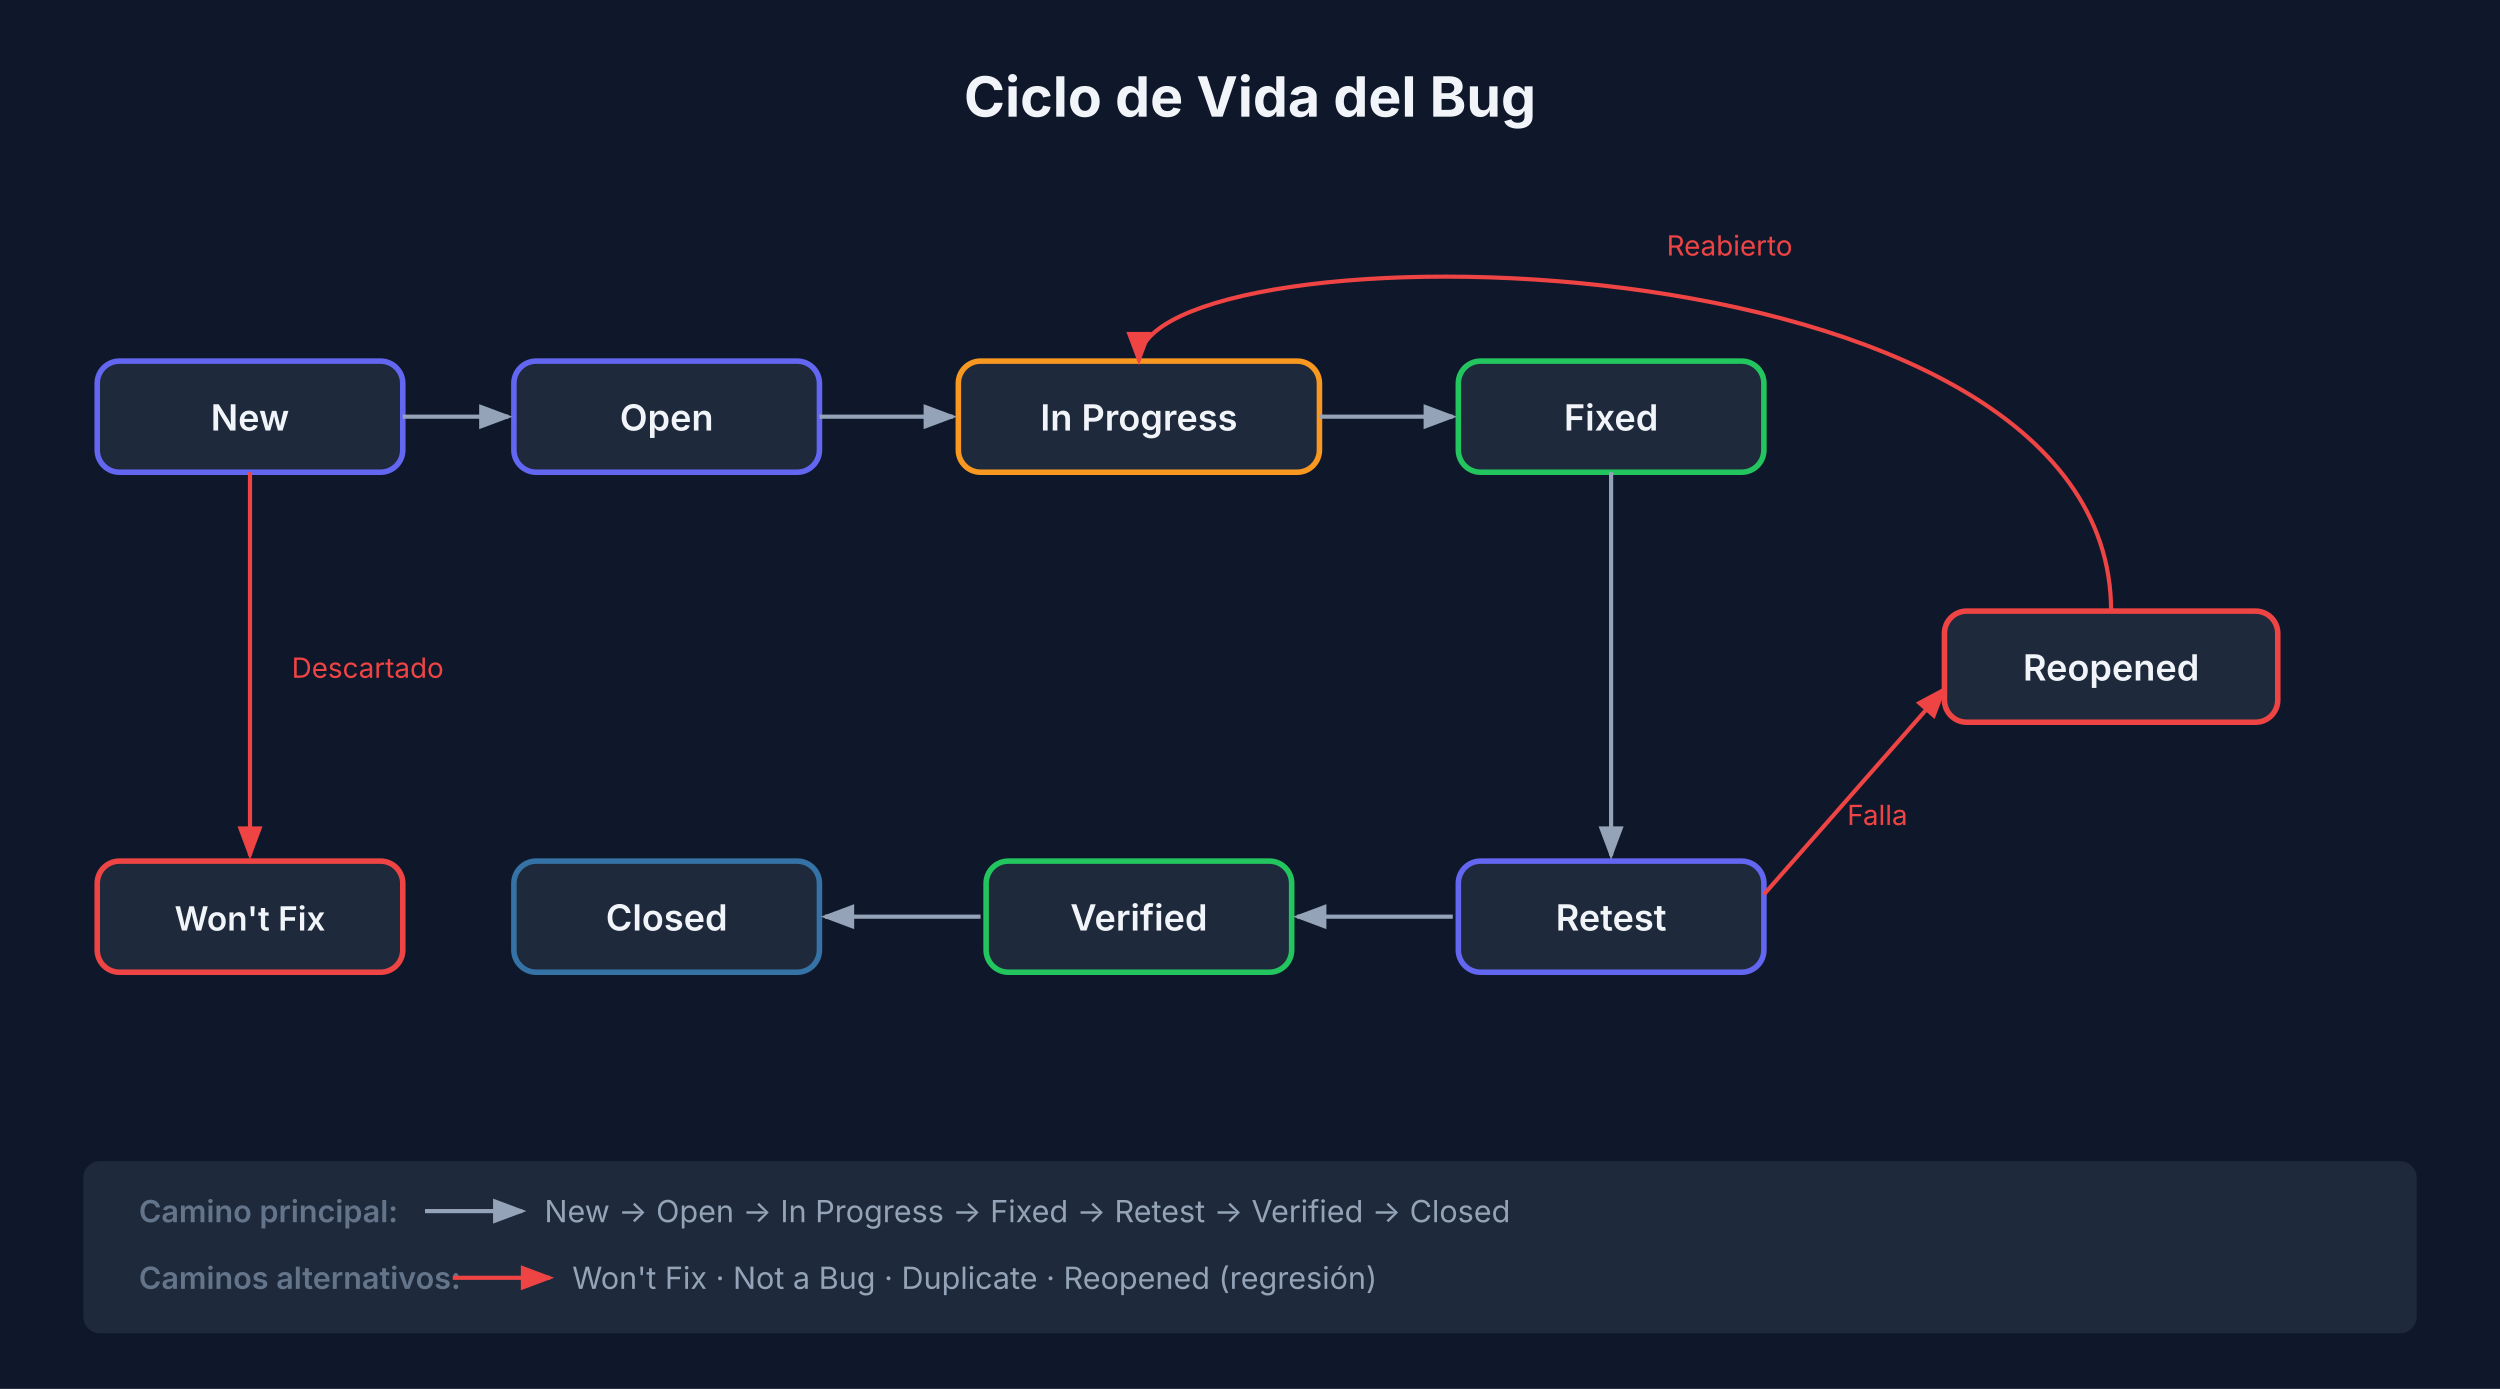
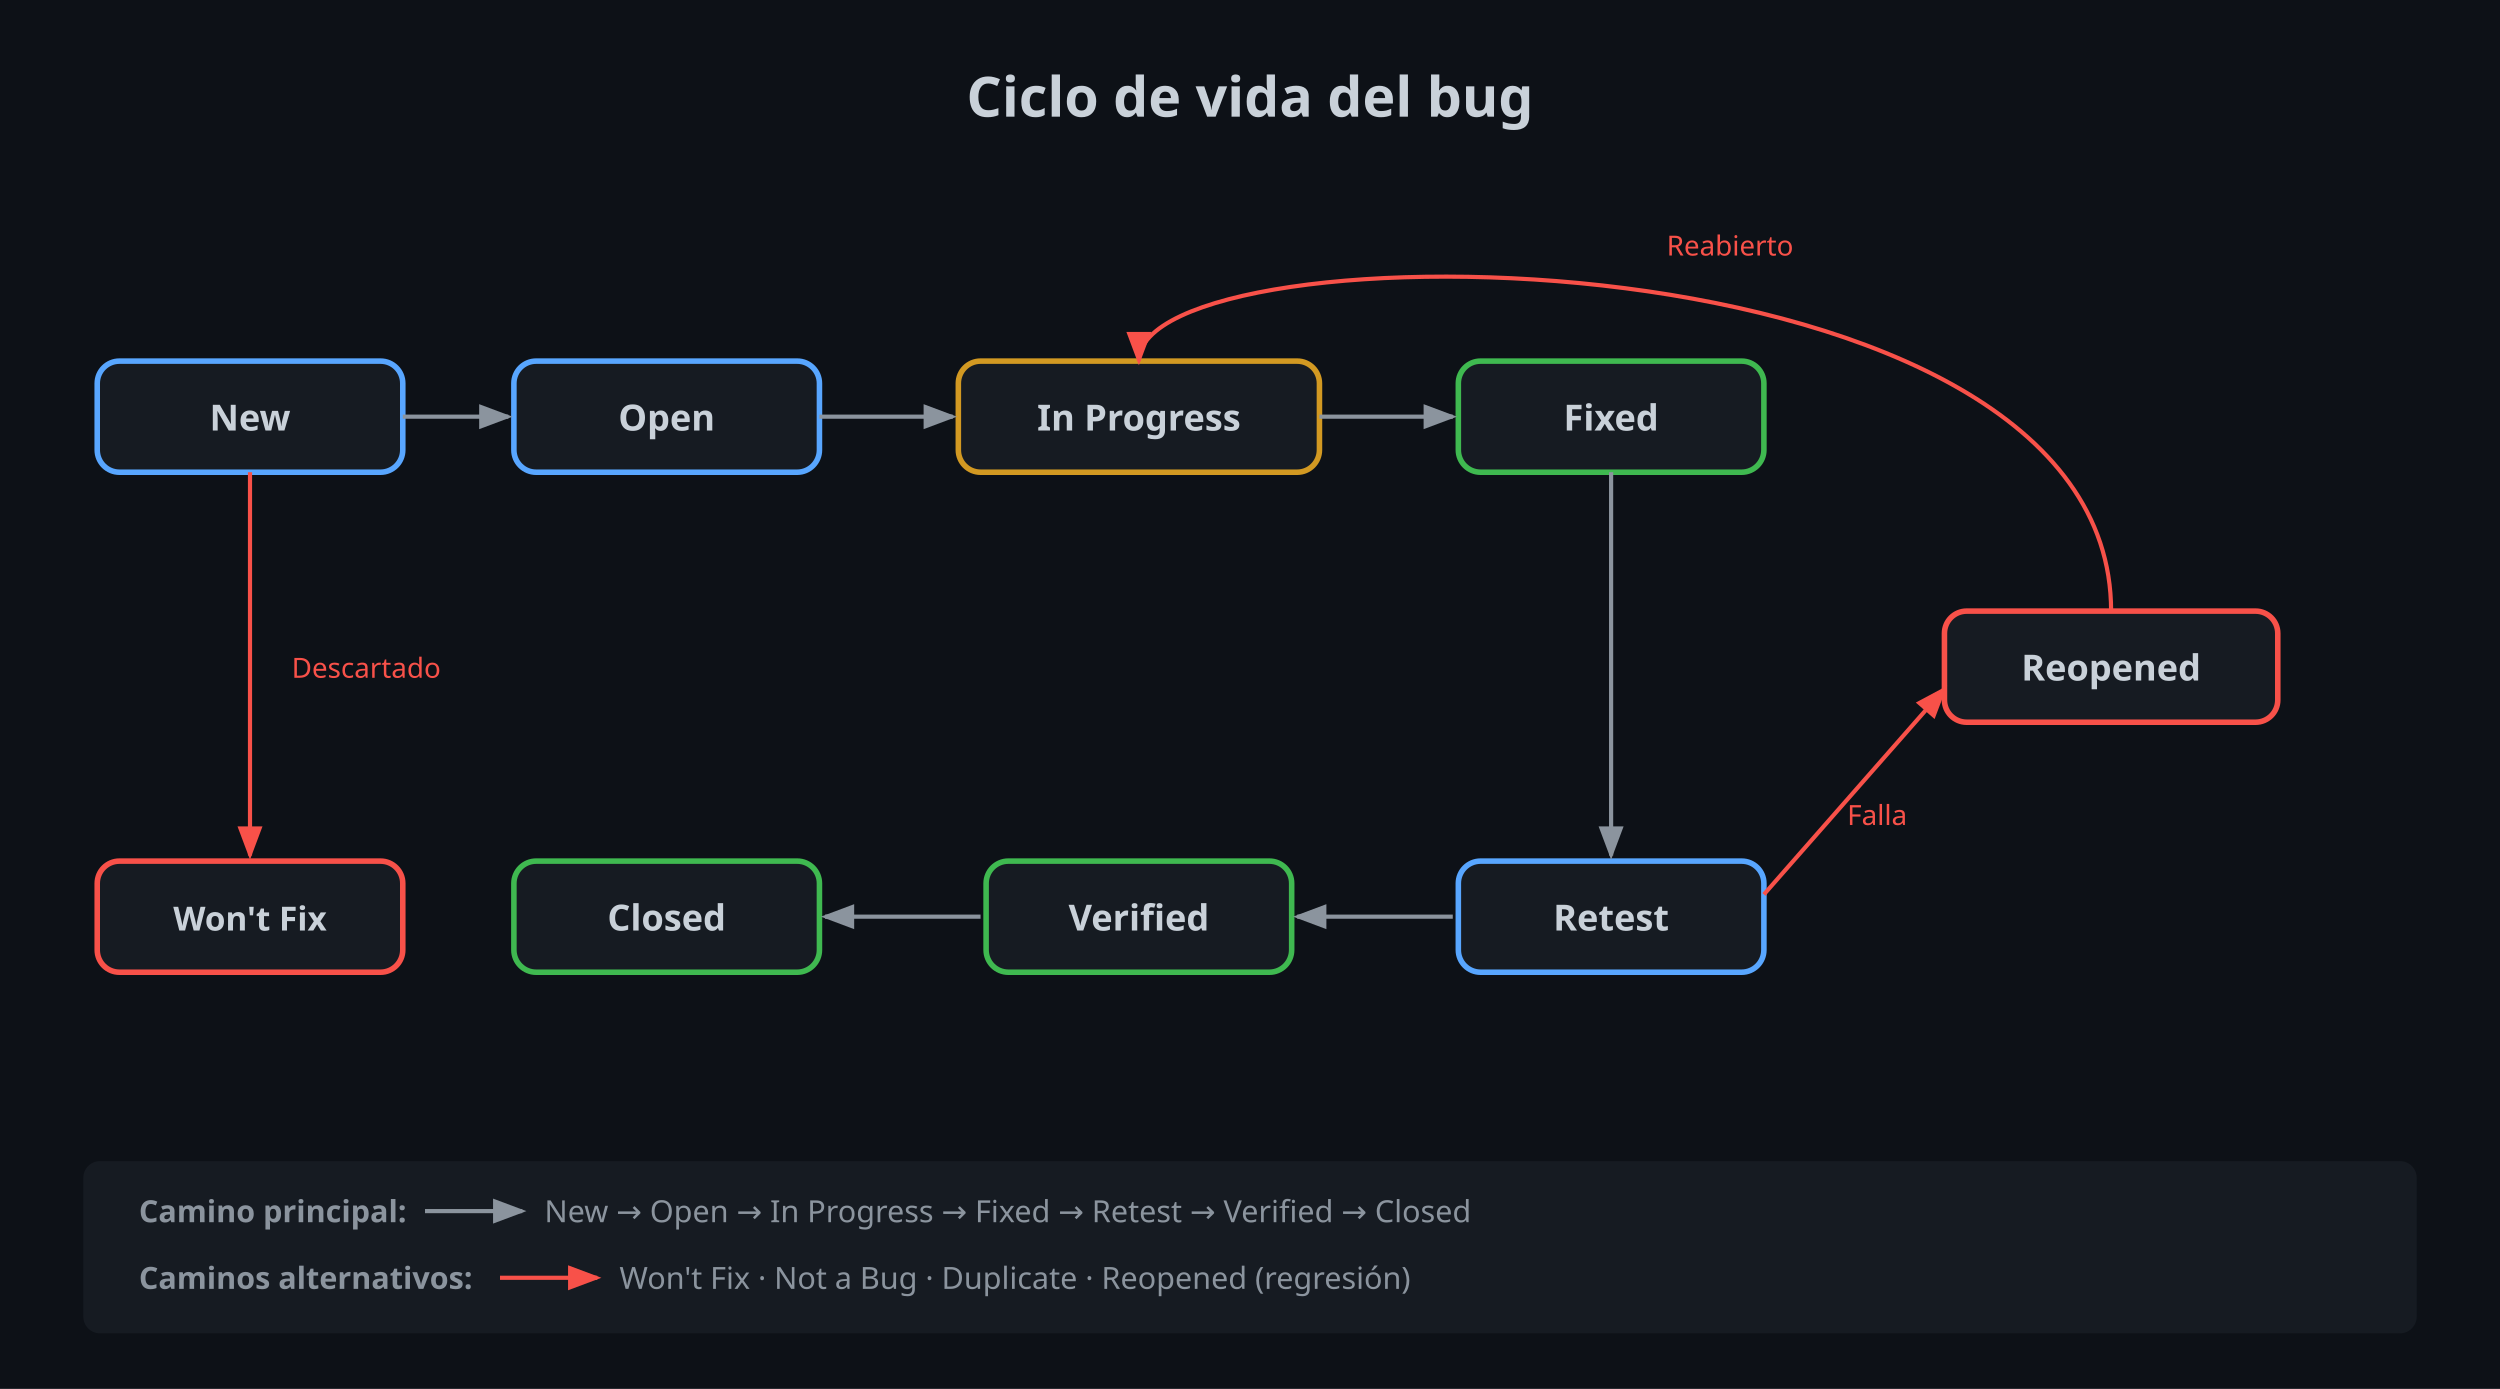
- <svg xmlns="http://www.w3.org/2000/svg" viewBox="0 0 900 500" width="900" height="500" font-family="system-ui, -apple-system, 'Segoe UI', sans-serif">
+ <svg xmlns="http://www.w3.org/2000/svg" viewBox="0 0 900 500" width="900" height="500" font-family="sans-serif">
  <defs>
    <marker id="ah" markerWidth="8" markerHeight="6" refX="7" refY="3" orient="auto">
-       <polygon points="0 0, 8 3, 0 6" fill="#94a3b8" />
+       <polygon points="0 0, 8 3, 0 6" fill="#8b949e" />
    </marker>
    <marker id="ahr" markerWidth="8" markerHeight="6" refX="7" refY="3" orient="auto">
-       <polygon points="0 0, 8 3, 0 6" fill="#ef4444" />
+       <polygon points="0 0, 8 3, 0 6" fill="#f85149" />
    </marker>
  </defs>
-   <rect width="900" height="500" fill="#0f172a" />
-   <text x="450" y="42" text-anchor="middle" fill="#f1f5f9" font-size="20" font-weight="700">Ciclo de Vida del Bug</text>
-   <rect x="35" y="130" width="110" height="40" rx="8" fill="#1e293b" stroke="#6366f1" stroke-width="2" />
-   <text x="90" y="155" text-anchor="middle" fill="#f1f5f9" font-size="13" font-weight="600">New</text>
-   <rect x="185" y="130" width="110" height="40" rx="8" fill="#1e293b" stroke="#6366f1" stroke-width="2" />
-   <text x="240" y="155" text-anchor="middle" fill="#f1f5f9" font-size="13" font-weight="600">Open</text>
-   <rect x="345" y="130" width="130" height="40" rx="8" fill="#1e293b" stroke="#F89820" stroke-width="2" />
-   <text x="410" y="155" text-anchor="middle" fill="#f1f5f9" font-size="13" font-weight="600">In Progress</text>
-   <rect x="525" y="130" width="110" height="40" rx="8" fill="#1e293b" stroke="#22c55e" stroke-width="2" />
-   <text x="580" y="155" text-anchor="middle" fill="#f1f5f9" font-size="13" font-weight="600">Fixed</text>
-   <rect x="35" y="310" width="110" height="40" rx="8" fill="#1e293b" stroke="#ef4444" stroke-width="2" />
-   <text x="90" y="335" text-anchor="middle" fill="#f1f5f9" font-size="12" font-weight="600">Won't Fix</text>
-   <rect x="185" y="310" width="110" height="40" rx="8" fill="#1e293b" stroke="#3572A5" stroke-width="2" />
-   <text x="240" y="335" text-anchor="middle" fill="#f1f5f9" font-size="13" font-weight="600">Closed</text>
-   <rect x="355" y="310" width="110" height="40" rx="8" fill="#1e293b" stroke="#22c55e" stroke-width="2" />
-   <text x="410" y="335" text-anchor="middle" fill="#f1f5f9" font-size="13" font-weight="600">Verified</text>
-   <rect x="525" y="310" width="110" height="40" rx="8" fill="#1e293b" stroke="#6366f1" stroke-width="2" />
-   <text x="580" y="335" text-anchor="middle" fill="#f1f5f9" font-size="13" font-weight="600">Retest</text>
-   <rect x="700" y="220" width="120" height="40" rx="8" fill="#1e293b" stroke="#ef4444" stroke-width="2" />
-   <text x="760" y="245" text-anchor="middle" fill="#f1f5f9" font-size="13" font-weight="600">Reopened</text>
-   <line x1="145" y1="150" x2="183" y2="150" stroke="#94a3b8" stroke-width="1.5" marker-end="url(#ah)" />
-   <line x1="295" y1="150" x2="343" y2="150" stroke="#94a3b8" stroke-width="1.5" marker-end="url(#ah)" />
-   <line x1="475" y1="150" x2="523" y2="150" stroke="#94a3b8" stroke-width="1.5" marker-end="url(#ah)" />
-   <line x1="580" y1="170" x2="580" y2="308" stroke="#94a3b8" stroke-width="1.5" marker-end="url(#ah)" />
-   <line x1="523" y1="330" x2="467" y2="330" stroke="#94a3b8" stroke-width="1.5" marker-end="url(#ah)" />
-   <line x1="353" y1="330" x2="297" y2="330" stroke="#94a3b8" stroke-width="1.5" marker-end="url(#ah)" />
-   <line x1="90" y1="170" x2="90" y2="308" stroke="#ef4444" stroke-width="1.5" marker-end="url(#ahr)" />
-   <text x="105" y="244" fill="#ef4444" font-size="10">Descartado</text>
-   <line x1="635" y1="322" x2="700" y2="248" stroke="#ef4444" stroke-width="1.5" marker-end="url(#ahr)" />
-   <text x="665" y="297" fill="#ef4444" font-size="10">Falla</text>
-   <path d="M 760,220 C 760,80 410,80 410,130" fill="none" stroke="#ef4444" stroke-width="1.5" marker-end="url(#ahr)" />
-   <text x="600" y="92" fill="#ef4444" font-size="10">Reabierto</text>
-   <rect x="30" y="418" width="840" height="62" rx="6" fill="#1e293b" />
-   <text x="50" y="440" fill="#64748b" font-size="11" font-weight="600">Camino principal:</text>
-   <line x1="153" y1="436" x2="188" y2="436" stroke="#94a3b8" stroke-width="1.5" marker-end="url(#ah)" />
-   <text x="196" y="440" fill="#94a3b8" font-size="11">New → Open → In Progress → Fixed → Retest → Verified → Closed</text>
-   <text x="50" y="464" fill="#64748b" font-size="11" font-weight="600">Caminos alternativos:</text>
-   <line x1="163" y1="460" x2="198" y2="460" stroke="#ef4444" stroke-width="1.5" marker-end="url(#ahr)" />
-   <text x="206" y="464" fill="#94a3b8" font-size="11">Won't Fix · Not a Bug · Duplicate · Reopened (regresión)</text>
+   <rect width="900" height="500" fill="#0d1117" />
+   <text x="450" y="42" text-anchor="middle" fill="#c9d1d9" font-size="20" font-weight="700">Ciclo de vida del bug</text>
+   <rect x="35" y="130" width="110" height="40" rx="8" fill="#161b22" stroke="#58a6ff" stroke-width="2" />
+   <text x="90" y="155" text-anchor="middle" fill="#c9d1d9" font-size="13" font-weight="600">New</text>
+   <rect x="185" y="130" width="110" height="40" rx="8" fill="#161b22" stroke="#58a6ff" stroke-width="2" />
+   <text x="240" y="155" text-anchor="middle" fill="#c9d1d9" font-size="13" font-weight="600">Open</text>
+   <rect x="345" y="130" width="130" height="40" rx="8" fill="#161b22" stroke="#d29922" stroke-width="2" />
+   <text x="410" y="155" text-anchor="middle" fill="#c9d1d9" font-size="13" font-weight="600">In Progress</text>
+   <rect x="525" y="130" width="110" height="40" rx="8" fill="#161b22" stroke="#3fb950" stroke-width="2" />
+   <text x="580" y="155" text-anchor="middle" fill="#c9d1d9" font-size="13" font-weight="600">Fixed</text>
+   <rect x="35" y="310" width="110" height="40" rx="8" fill="#161b22" stroke="#f85149" stroke-width="2" />
+   <text x="90" y="335" text-anchor="middle" fill="#c9d1d9" font-size="12" font-weight="600">Won't Fix</text>
+   <rect x="185" y="310" width="110" height="40" rx="8" fill="#161b22" stroke="#3fb950" stroke-width="2" />
+   <text x="240" y="335" text-anchor="middle" fill="#c9d1d9" font-size="13" font-weight="600">Closed</text>
+   <rect x="355" y="310" width="110" height="40" rx="8" fill="#161b22" stroke="#3fb950" stroke-width="2" />
+   <text x="410" y="335" text-anchor="middle" fill="#c9d1d9" font-size="13" font-weight="600">Verified</text>
+   <rect x="525" y="310" width="110" height="40" rx="8" fill="#161b22" stroke="#58a6ff" stroke-width="2" />
+   <text x="580" y="335" text-anchor="middle" fill="#c9d1d9" font-size="13" font-weight="600">Retest</text>
+   <rect x="700" y="220" width="120" height="40" rx="8" fill="#161b22" stroke="#f85149" stroke-width="2" />
+   <text x="760" y="245" text-anchor="middle" fill="#c9d1d9" font-size="13" font-weight="600">Reopened</text>
+   <line x1="145" y1="150" x2="183" y2="150" stroke="#8b949e" stroke-width="1.5" marker-end="url(#ah)" />
+   <line x1="295" y1="150" x2="343" y2="150" stroke="#8b949e" stroke-width="1.5" marker-end="url(#ah)" />
+   <line x1="475" y1="150" x2="523" y2="150" stroke="#8b949e" stroke-width="1.5" marker-end="url(#ah)" />
+   <line x1="580" y1="170" x2="580" y2="308" stroke="#8b949e" stroke-width="1.5" marker-end="url(#ah)" />
+   <line x1="523" y1="330" x2="467" y2="330" stroke="#8b949e" stroke-width="1.5" marker-end="url(#ah)" />
+   <line x1="353" y1="330" x2="297" y2="330" stroke="#8b949e" stroke-width="1.5" marker-end="url(#ah)" />
+   <line x1="90" y1="170" x2="90" y2="308" stroke="#f85149" stroke-width="1.5" marker-end="url(#ahr)" />
+   <text x="105" y="244" fill="#f85149" font-size="10">Descartado</text>
+   <line x1="635" y1="322" x2="700" y2="248" stroke="#f85149" stroke-width="1.5" marker-end="url(#ahr)" />
+   <text x="665" y="297" fill="#f85149" font-size="10">Falla</text>
+   <path d="M 760,220 C 760,80 410,80 410,130" fill="none" stroke="#f85149" stroke-width="1.5" marker-end="url(#ahr)" />
+   <text x="600" y="92" fill="#f85149" font-size="10">Reabierto</text>
+   <rect x="30" y="418" width="840" height="62" rx="6" fill="#161b22" />
+   <text x="50" y="440" fill="#8b949e" font-size="11" font-weight="600">Camino principal:</text>
+   <line x1="153" y1="436" x2="188" y2="436" stroke="#8b949e" stroke-width="1.5" marker-end="url(#ah)" />
+   <text x="196" y="440" fill="#8b949e" font-size="11">New → Open → In Progress → Fixed → Retest → Verified → Closed</text>
+   <text x="50" y="464" fill="#8b949e" font-size="11" font-weight="600">Caminos alternativos:</text>
+   <line x1="180" y1="460" x2="215" y2="460" stroke="#f85149" stroke-width="1.5" marker-end="url(#ahr)" />
+   <text x="223" y="464" fill="#8b949e" font-size="11">Won't Fix · Not a Bug · Duplicate · Reopened (regresión)</text>
</svg>
